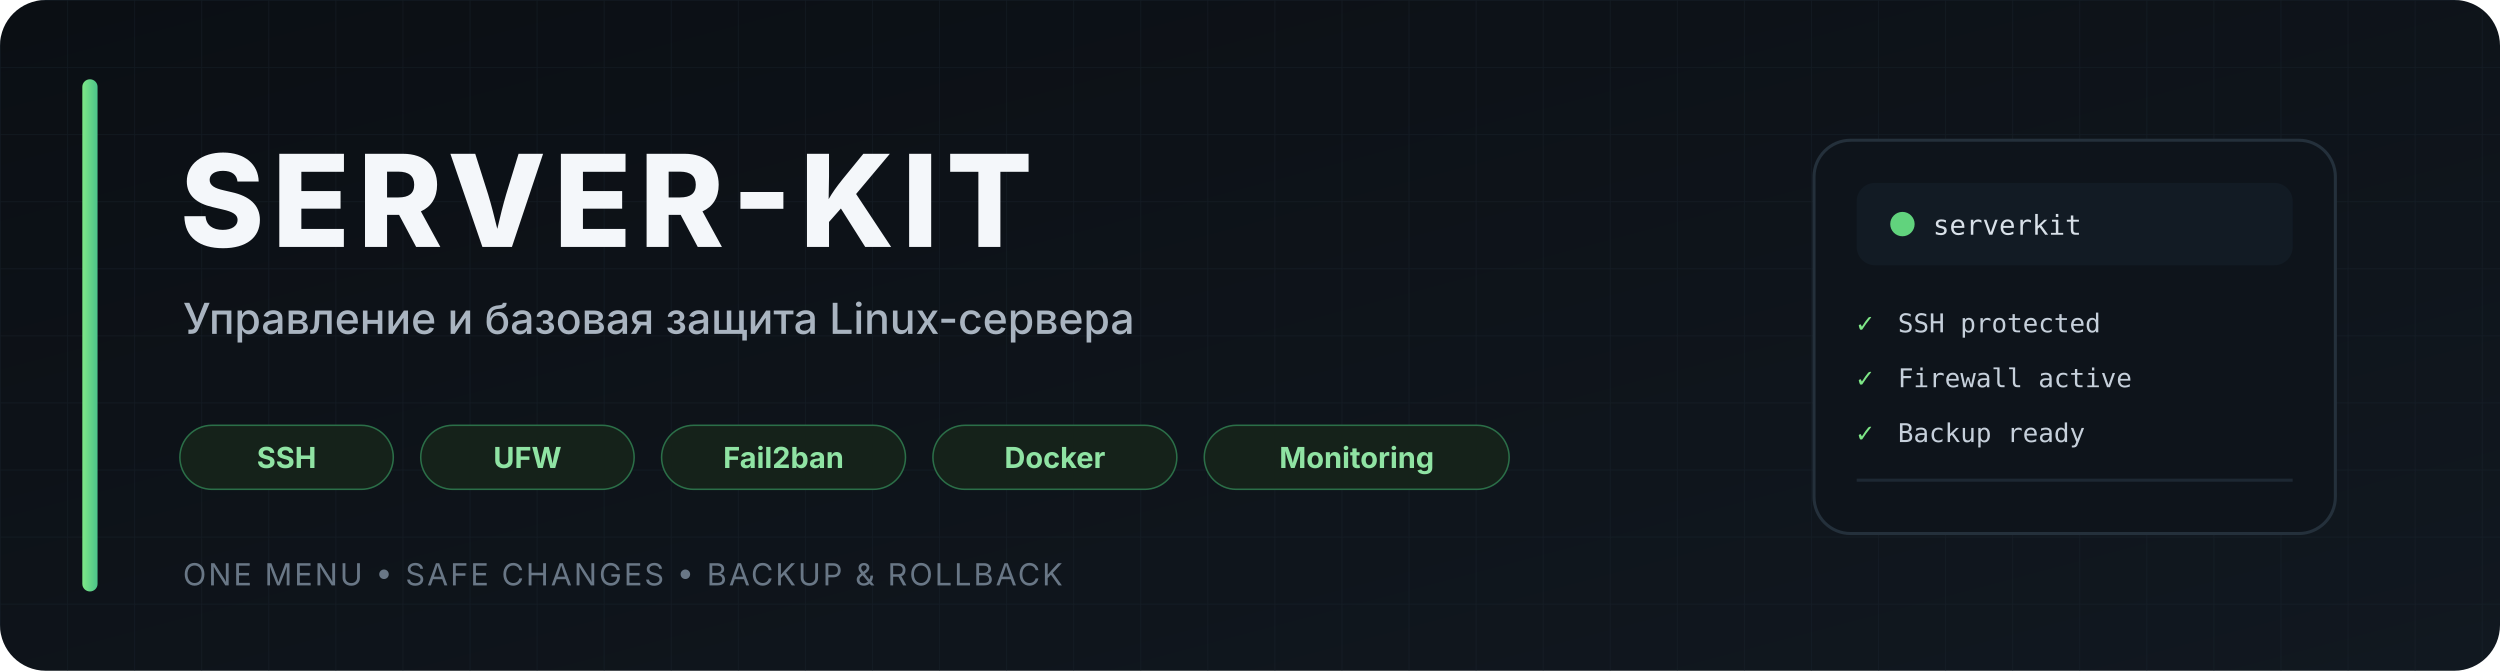
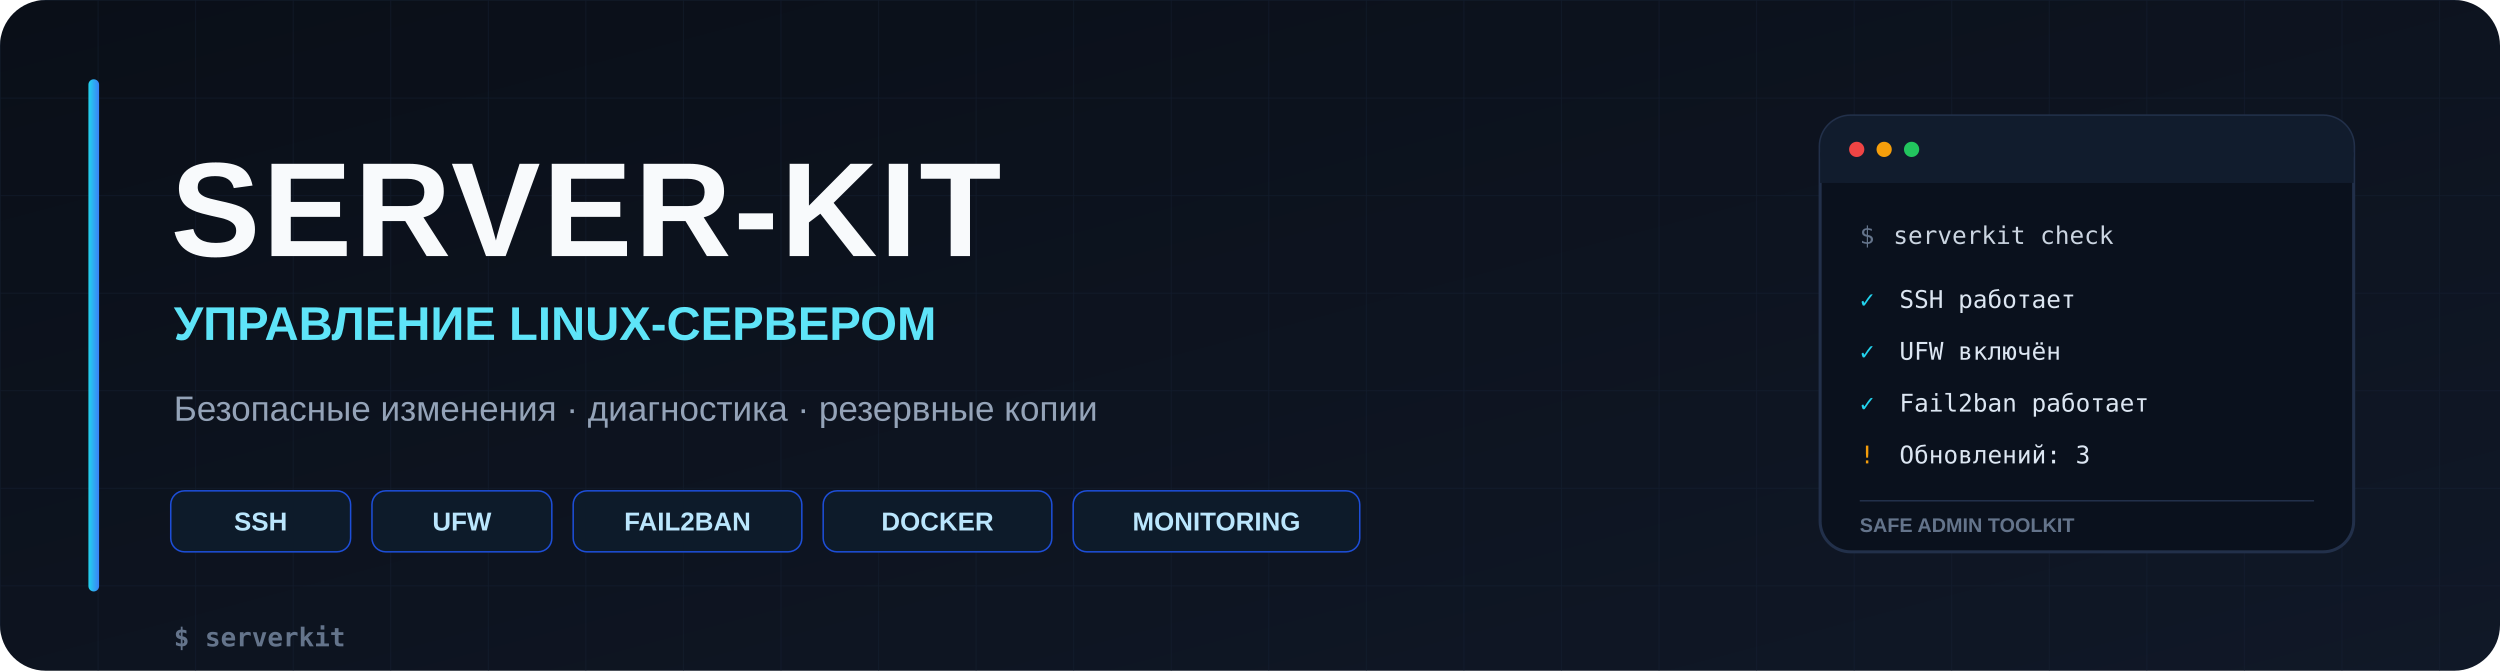
- <svg xmlns="http://www.w3.org/2000/svg" width="1640" height="440" viewBox="0 0 1640 440">
+ <svg xmlns="http://www.w3.org/2000/svg" width="1640" height="440" viewBox="0 0 1640 440" role="img" aria-label="SERVER-KIT">
  <defs>
    <linearGradient id="bg" x1="0" y1="0" x2="1" y2="1">
-       <stop offset="0%" stop-color="#0B0F14" />
-       <stop offset="100%" stop-color="#111820" />
+       <stop offset="0%" stop-color="#0A0F18" />
+       <stop offset="100%" stop-color="#101827" />
    </linearGradient>
    <linearGradient id="accent" x1="0" y1="0" x2="1" y2="0">
-       <stop offset="0%" stop-color="#7EE787" />
-       <stop offset="100%" stop-color="#4CC38A" />
+       <stop offset="0%" stop-color="#22D3EE" />
+       <stop offset="100%" stop-color="#3B82F6" />
    </linearGradient>
-     <pattern id="grid" width="44" height="44" patternUnits="userSpaceOnUse">
-       <path d="M 44 0 L 0 0 0 44" fill="none" stroke="#1C2631" stroke-width="1" />
+     <pattern id="grid" width="64" height="64" patternUnits="userSpaceOnUse">
+       <path d="M64 0H0V64" fill="none" stroke="#172236" stroke-width="1" />
    </pattern>
  </defs>
  <rect width="1640" height="440" rx="30" fill="url(#bg)" />
-   <rect width="1640" height="440" rx="30" fill="url(#grid)" opacity="0.45" />
-   <rect x="54" y="52" width="10" height="336" rx="5" fill="url(#accent)" />
-   <g transform="translate(118 84)">
-     <text x="0" y="78" fill="#F4F7FA" font-family="Inter,Segoe UI,Arial,sans-serif" font-size="84" font-weight="800" letter-spacing="5">SERVER-KIT</text>
-     <text x="2" y="135" fill="#A9B4C0" font-family="Inter,Segoe UI,Arial,sans-serif" font-size="28" font-weight="500">
-       Управление и базовая защита Linux-сервера
-     </text>
-     <g transform="translate(0 195)">
-       <rect x="0" y="0" width="140" height="42" rx="21" fill="#15221A" stroke="#2B6F48" />
-       <text x="70" y="28" text-anchor="middle" fill="#8FE3A3" font-family="Inter,Segoe UI,Arial,sans-serif" font-size="19" font-weight="700">SSH</text>
-       <rect x="158" y="0" width="140" height="42" rx="21" fill="#15221A" stroke="#2B6F48" />
-       <text x="228" y="28" text-anchor="middle" fill="#8FE3A3" font-family="Inter,Segoe UI,Arial,sans-serif" font-size="19" font-weight="700">UFW</text>
-       <rect x="316" y="0" width="160" height="42" rx="21" fill="#15221A" stroke="#2B6F48" />
-       <text x="396" y="28" text-anchor="middle" fill="#8FE3A3" font-family="Inter,Segoe UI,Arial,sans-serif" font-size="19" font-weight="700">Fail2ban</text>
-       <rect x="494" y="0" width="160" height="42" rx="21" fill="#15221A" stroke="#2B6F48" />
-       <text x="574" y="28" text-anchor="middle" fill="#8FE3A3" font-family="Inter,Segoe UI,Arial,sans-serif" font-size="19" font-weight="700">Docker</text>
-       <rect x="672" y="0" width="200" height="42" rx="21" fill="#15221A" stroke="#2B6F48" />
-       <text x="772" y="28" text-anchor="middle" fill="#8FE3A3" font-family="Inter,Segoe UI,Arial,sans-serif" font-size="19" font-weight="700">Monitoring</text>
+   <rect width="1640" height="440" rx="30" fill="url(#grid)" opacity=".52" />
+   <rect x="58" y="52" width="7" height="336" rx="3.5" fill="url(#accent)" />
+   <g transform="translate(112 78)">
+     <text x="0" y="90" font-family="Rubik,'Arial Black','Helvetica Neue',Arial,system-ui,sans-serif" font-weight="900" font-size="88" letter-spacing="1.5" fill="#F8FAFC">SERVER-KIT</text>
+     <text x="2" y="145" font-family="Rubik,'Helvetica Neue',Arial,system-ui,sans-serif" font-weight="700" font-size="31" fill="#5EE4F8">УПРАВЛЕНИЕ LINUX-СЕРВЕРОМ</text>
+     <text x="2" y="198" font-family="Rubik,'Helvetica Neue',Arial,system-ui,sans-serif" font-weight="500" font-size="23" fill="#94A3B8">Безопасные изменения · диагностика · резервные копии</text>
+     <g transform="translate(0 244)" font-family="Rubik,'Helvetica Neue',Arial,system-ui,sans-serif" font-weight="800" font-size="17">
+       <rect x="0" y="0" width="118" height="40" rx="9" fill="#0D1B2A" stroke="#1D4ED8" />
+       <text x="59" y="26" text-anchor="middle" fill="#BAE6FD">SSH</text>
+       <rect x="132" y="0" width="118" height="40" rx="9" fill="#0D1B2A" stroke="#1D4ED8" />
+       <text x="191" y="26" text-anchor="middle" fill="#BAE6FD">UFW</text>
+       <rect x="264" y="0" width="150" height="40" rx="9" fill="#0D1B2A" stroke="#1D4ED8" />
+       <text x="339" y="26" text-anchor="middle" fill="#BAE6FD">FAIL2BAN</text>
+       <rect x="428" y="0" width="150" height="40" rx="9" fill="#0D1B2A" stroke="#1D4ED8" />
+       <text x="503" y="26" text-anchor="middle" fill="#BAE6FD">DOCKER</text>
+       <rect x="592" y="0" width="188" height="40" rx="9" fill="#0D1B2A" stroke="#1D4ED8" />
+       <text x="686" y="26" text-anchor="middle" fill="#BAE6FD">MONITORING</text>
    </g>
-     <text x="2" y="300" fill="#697786" font-family="Inter,Segoe UI,Arial,sans-serif" font-size="20" letter-spacing="1.4">
-       ONE MENU • SAFE CHANGES • BACKUP &amp; ROLLBACK
-     </text>
+     <text x="2" y="346" font-family="'JetBrains Mono',ui-monospace,SFMono-Regular,Menlo,Consolas,monospace" font-weight="700" font-size="17" fill="#64748B">$ serverkit</text>
  </g>
-   <g transform="translate(1190 92)">
-     <rect x="0" y="0" width="342" height="258" rx="24" fill="#0E141B" stroke="#24303B" stroke-width="2" />
-     <rect x="28" y="28" width="286" height="54" rx="12" fill="#121B24" />
-     <circle cx="58" cy="55" r="8" fill="#61D37D" />
-     <text x="78" y="62" fill="#D8E0E8" font-family="monospace" font-size="18">serverkit</text>
-     <text x="28" y="126" fill="#7EE787" font-family="monospace" font-size="18">✓</text>
-     <text x="55" y="126" fill="#C6D0DB" font-family="monospace" font-size="17">SSH protected</text>
-     <text x="28" y="162" fill="#7EE787" font-family="monospace" font-size="18">✓</text>
-     <text x="55" y="162" fill="#C6D0DB" font-family="monospace" font-size="17">Firewall active</text>
-     <text x="28" y="198" fill="#7EE787" font-family="monospace" font-size="18">✓</text>
-     <text x="55" y="198" fill="#C6D0DB" font-family="monospace" font-size="17">Backup ready</text>
-     <rect x="28" y="222" width="286" height="2" fill="#1D2833" />
+   <g transform="translate(1194 76)">
+     <rect x="0" y="0" width="350" height="286" rx="20" fill="#0A111D" stroke="#22304A" stroke-width="2" />
+     <rect x="0" y="0" width="350" height="44" rx="20" fill="#111C2D" />
+     <rect x="0" y="24" width="350" height="20" fill="#111C2D" />
+     <circle cx="24" cy="22" r="5" fill="#EF4444" />
+     <circle cx="42" cy="22" r="5" fill="#F59E0B" />
+     <circle cx="60" cy="22" r="5" fill="#22C55E" />
+     <g font-family="'JetBrains Mono',ui-monospace,SFMono-Regular,Menlo,Consolas,monospace" font-size="16">
+       <text x="26" y="84" fill="#64748B">$</text>
+       <text x="48" y="84" fill="#CBD5E1">serverkit check</text>
+       <text x="26" y="126" fill="#22D3EE">✓</text>
+       <text x="52" y="126" fill="#DCE6F2">SSH работает</text>
+       <text x="26" y="160" fill="#22D3EE">✓</text>
+       <text x="52" y="160" fill="#DCE6F2">UFW включён</text>
+       <text x="26" y="194" fill="#22D3EE">✓</text>
+       <text x="52" y="194" fill="#DCE6F2">Fail2ban работает</text>
+       <text x="26" y="228" fill="#F59E0B">!</text>
+       <text x="52" y="228" fill="#DCE6F2">Обновлений: 3</text>
+     </g>
+     <rect x="26" y="252" width="298" height="1" fill="#22304A" />
+     <text x="26" y="273" font-family="Rubik,'Helvetica Neue',Arial,system-ui,sans-serif" font-weight="700" font-size="13" fill="#64748B">SAFE ADMIN TOOLKIT</text>
  </g>
</svg>
